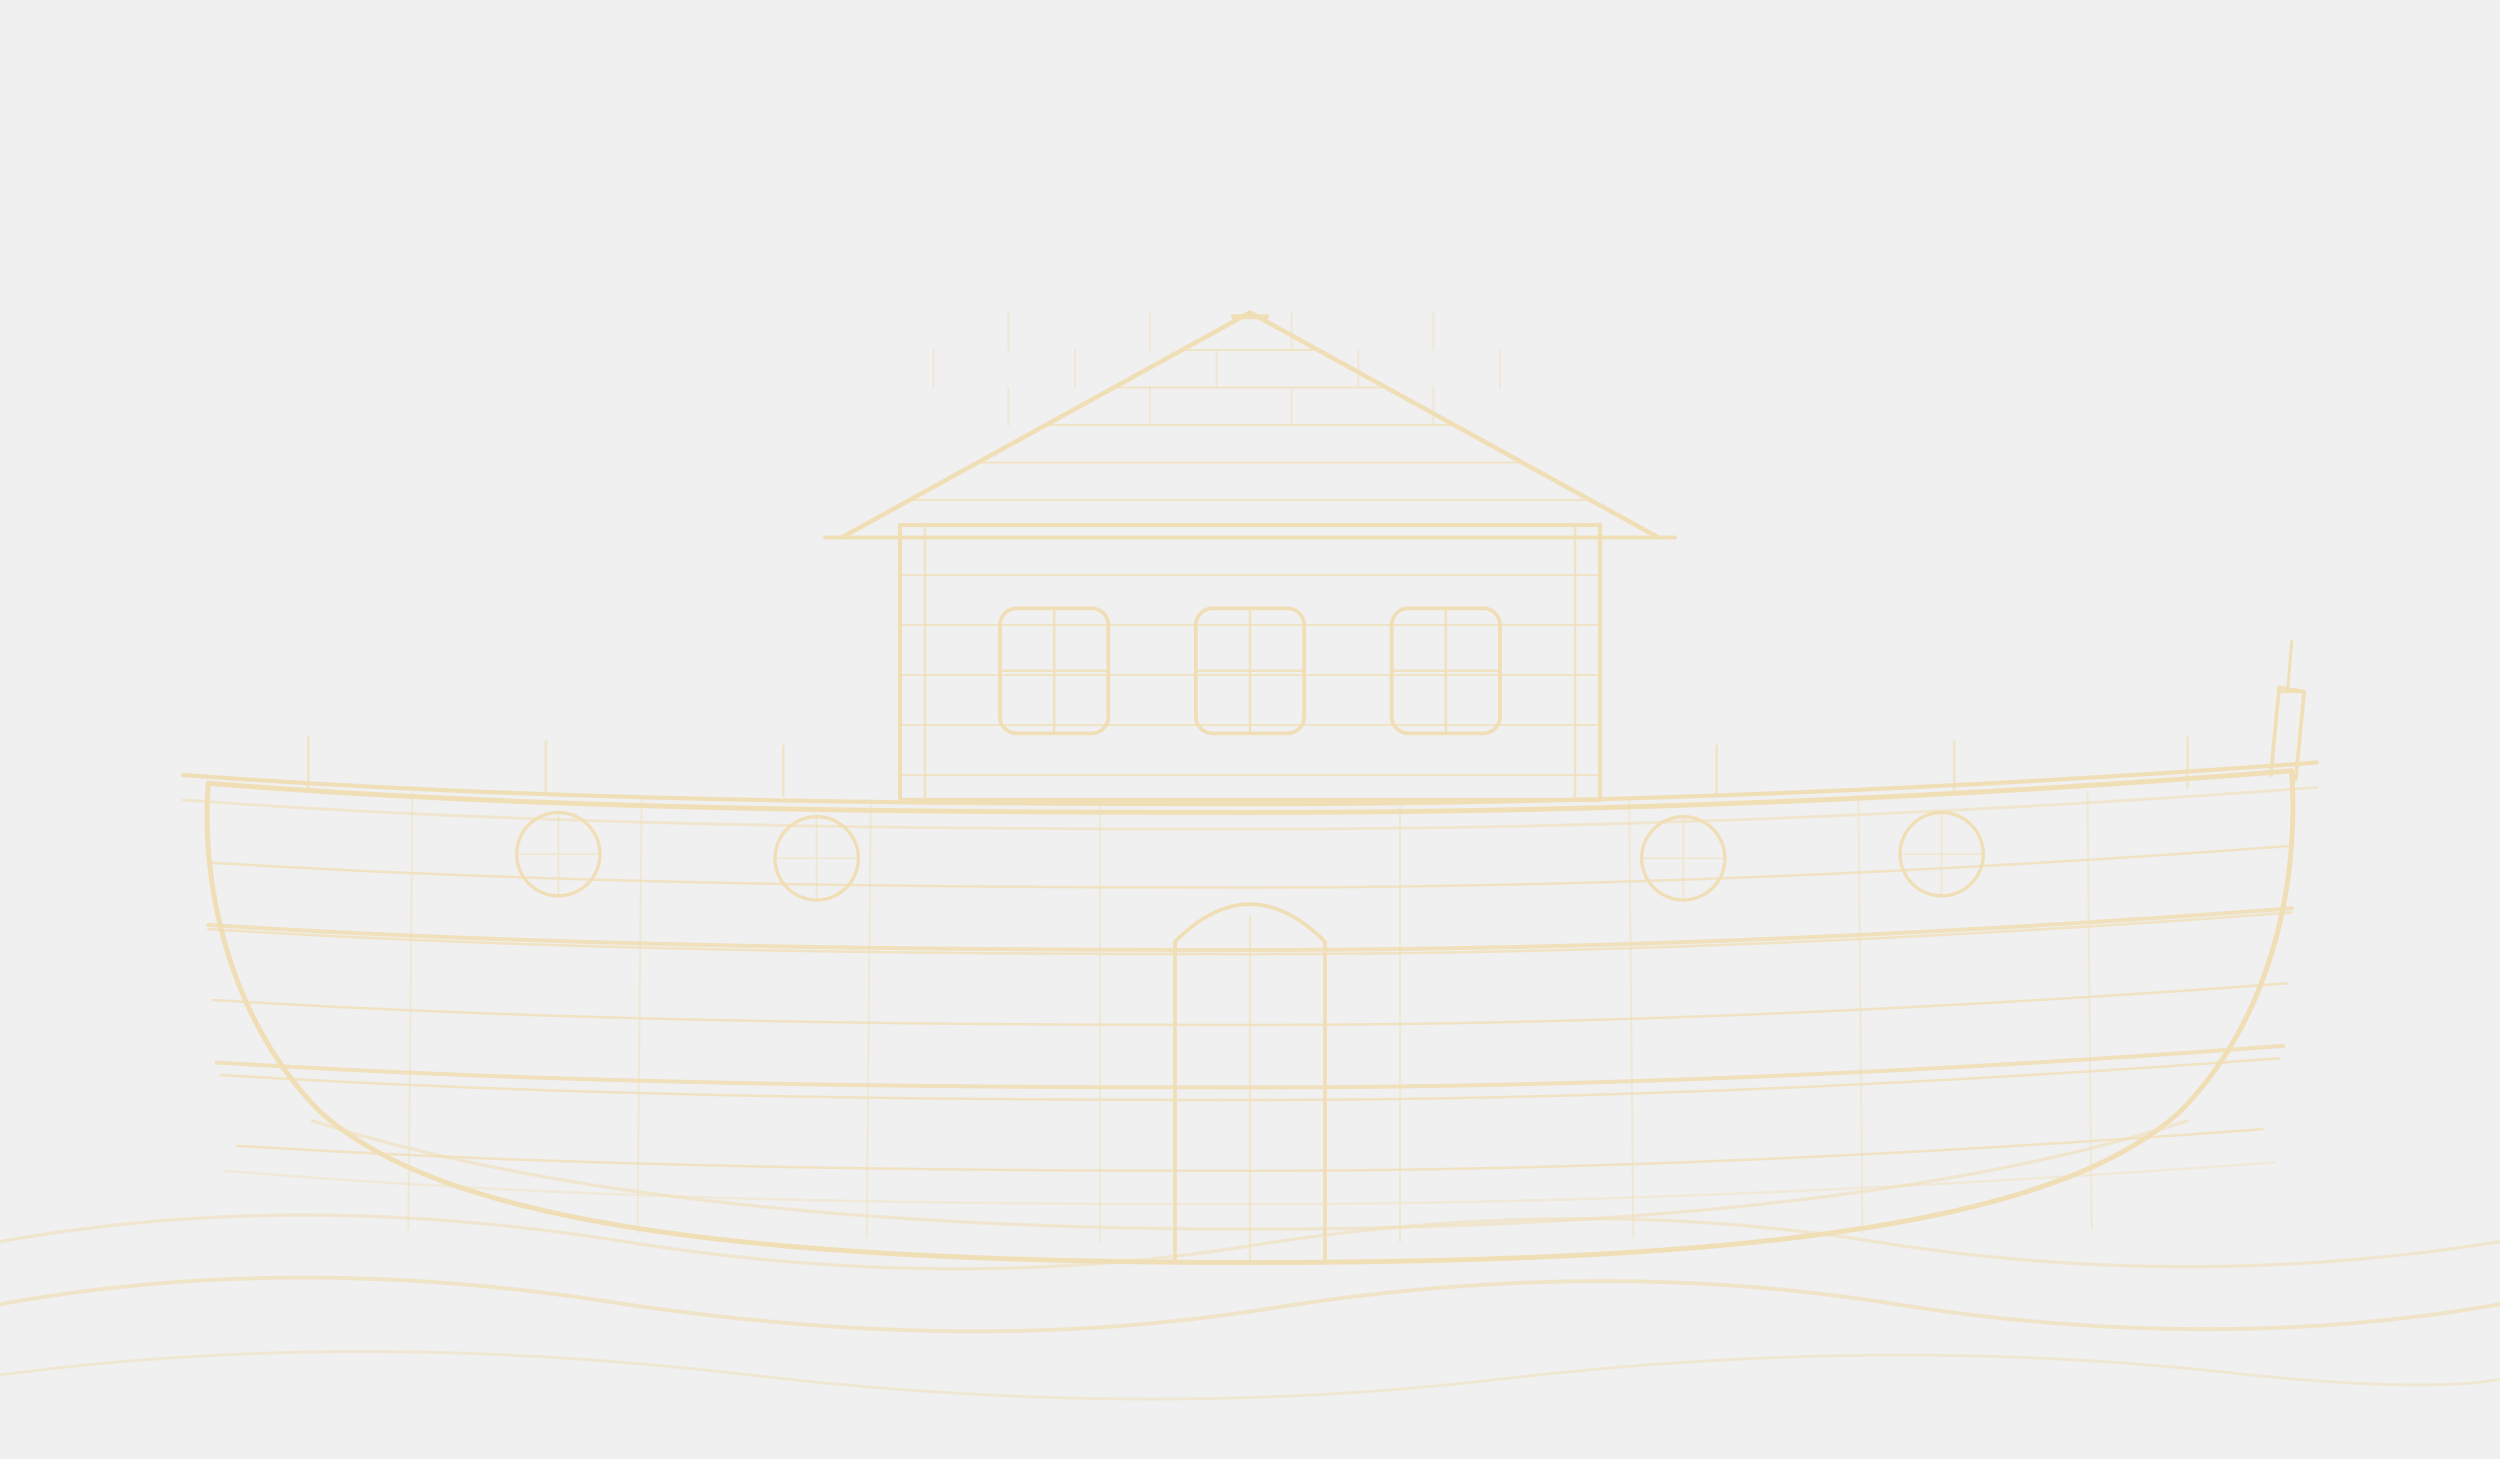
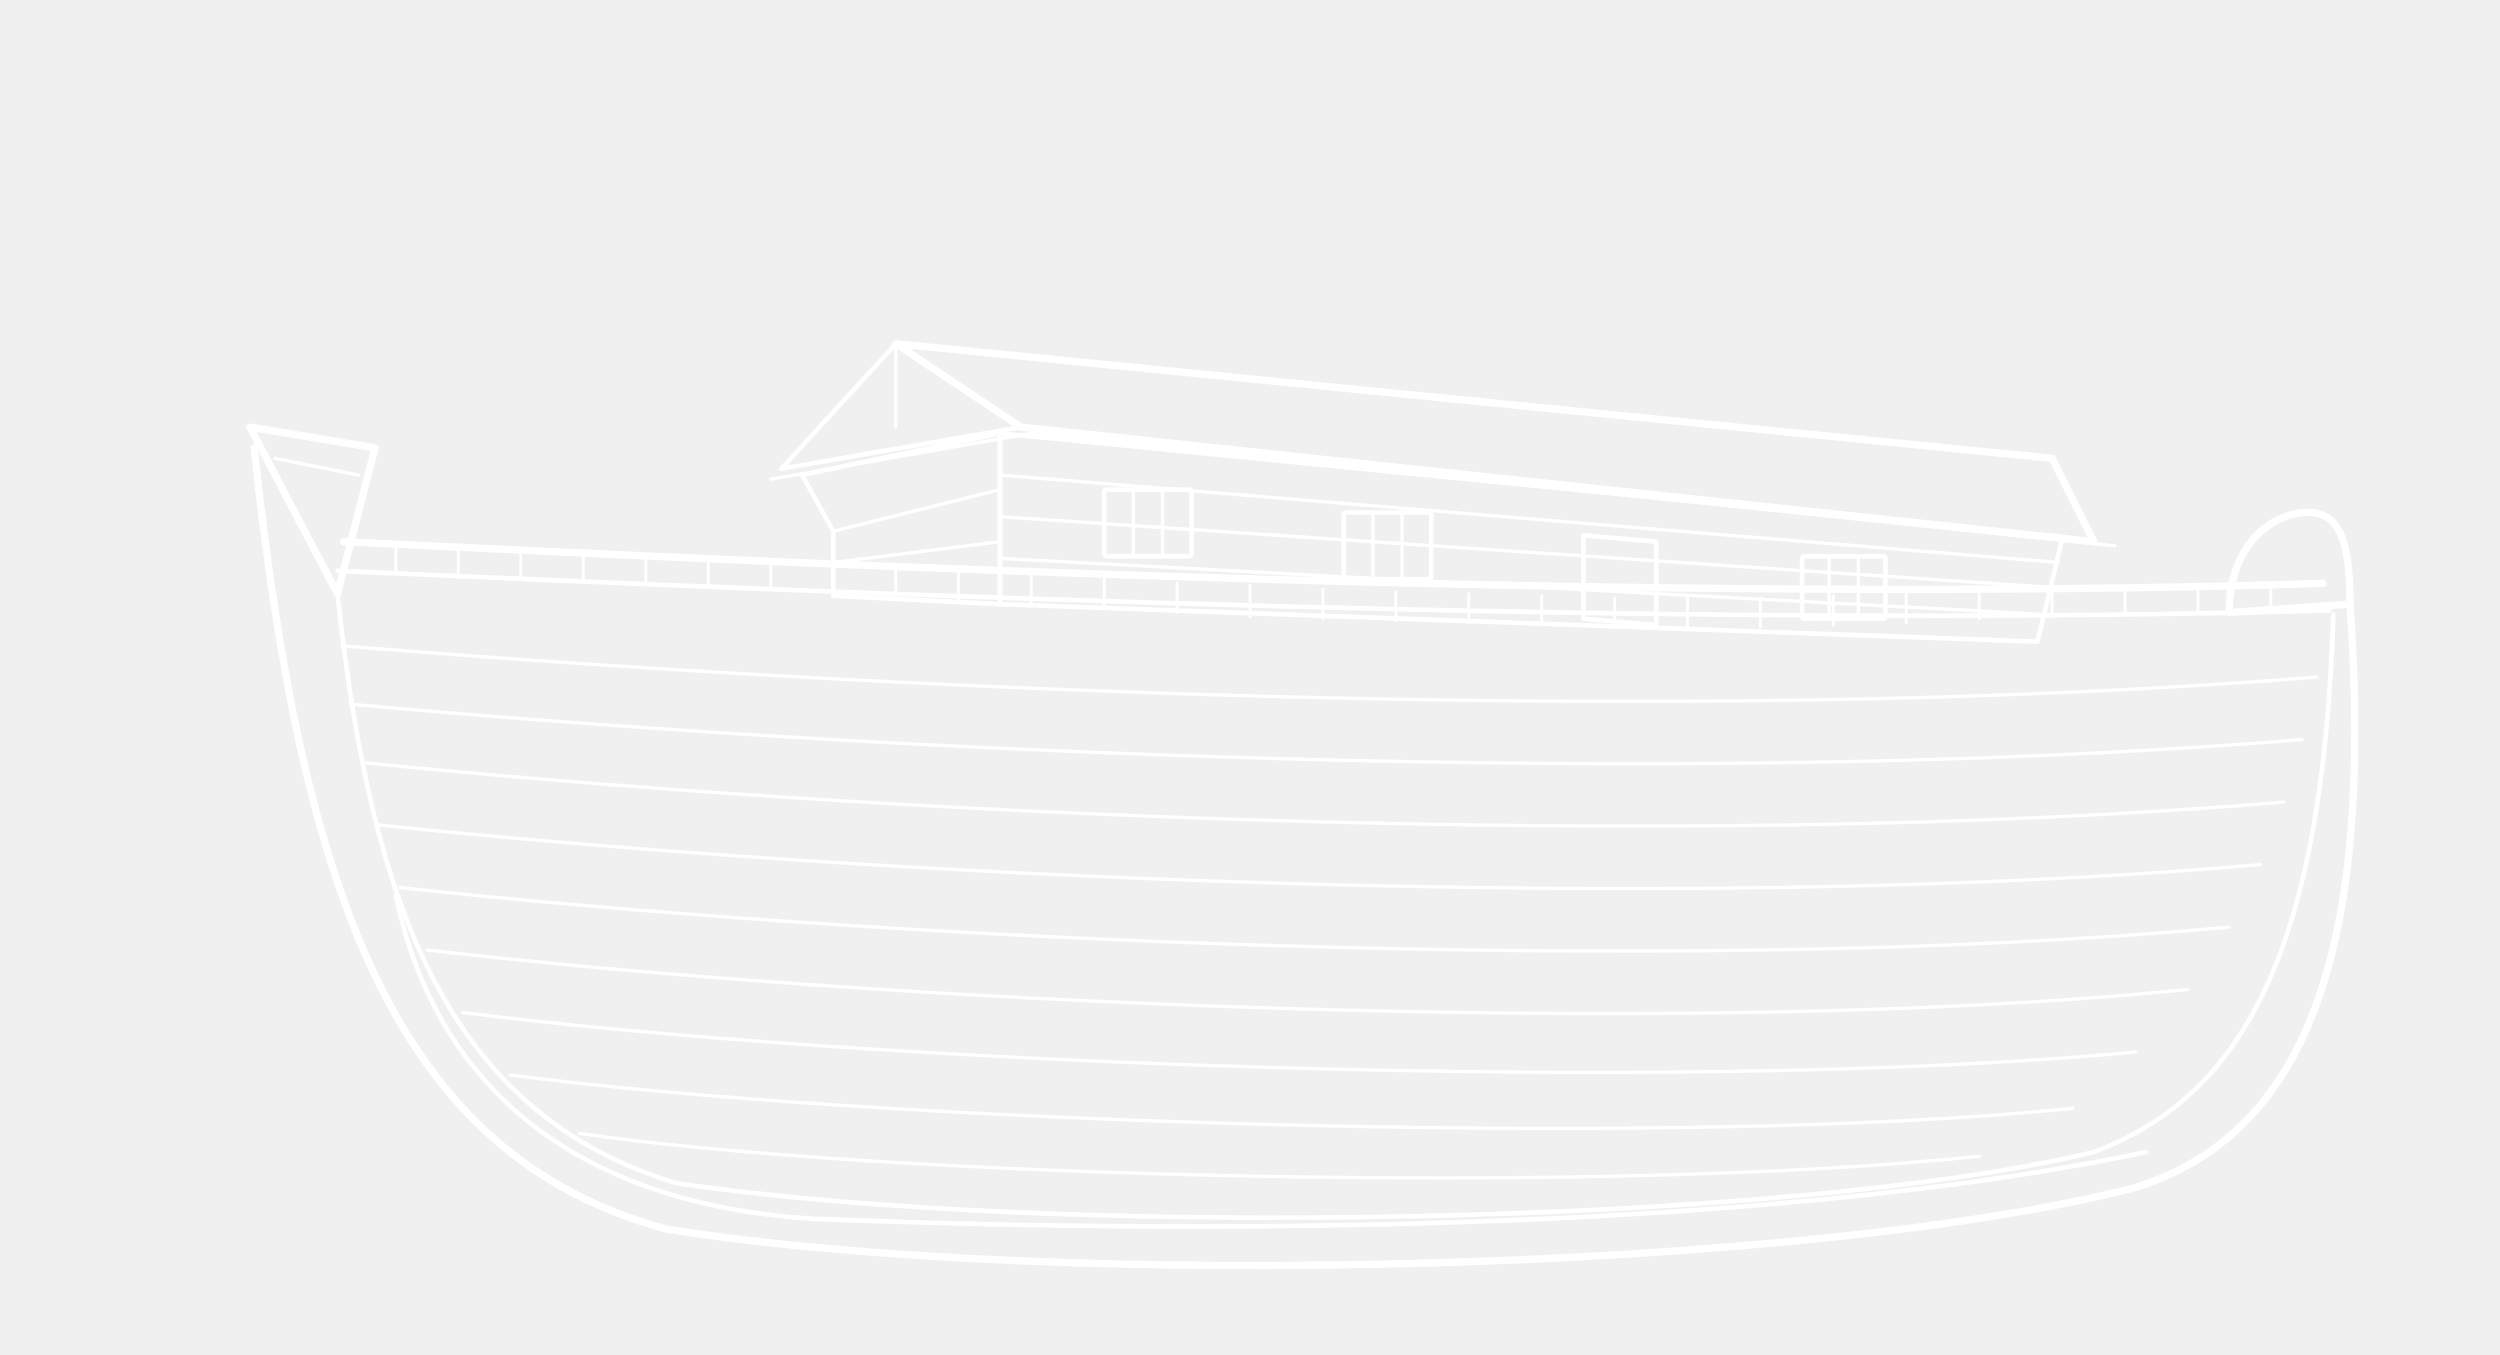
- <svg xmlns="http://www.w3.org/2000/svg" width="1200" height="700" viewBox="0 0 1200 700" fill="none" stroke="#F0DEB6" stroke-linecap="round" stroke-linejoin="round">
-   <path d="M100 376 C250 388 420 390 600 390 C780 390 950 382 1100 370 C1104 428 1088 492 1046 534 C990 584 860 606 600 606 C340 606 210 584 154 534 C112 492 96 428 100 376 Z" stroke-width="2.4" />
-   <path d="M150 538 C280 580 460 590 600 590 C740 590 920 580 1050 538" stroke-width="1.6" opacity=".55" />
-   <path d="M108 562 C276 576 438 578 600 578 C762 578 924 570 1092 558" stroke-width="1.2" opacity=".4" />
-   <g stroke-width="1.2" opacity=".78">
-     <path d="M100 414 C260 424 430 426 600 426 C770 426 940 418 1100 406" />
-     <path d="M100 446 C260 456 430 458 600 458 C770 458 940 450 1100 438" />
-     <path d="M102 480 C264 490 432 492 600 492 C768 492 936 484 1098 472" />
-     <path d="M106 516 C268 526 434 528 600 528 C766 528 932 520 1094 508" />
-     <path d="M114 550 C276 560 438 562 600 562 C762 562 924 554 1086 542" />
+ <svg xmlns="http://www.w3.org/2000/svg" viewBox="0 0 1200 650" width="100%" height="100%">
+   <defs>
+     <style>
+       .hull-thick { fill: none; stroke: #ffffff; stroke-width: 3.5; stroke-linecap: round; stroke-linejoin: round; }
+       .hull-med   { fill: none; stroke: #ffffff; stroke-width: 2.2; stroke-linecap: round; stroke-linejoin: round; }
+       .hull-thin  { fill: none; stroke: #ffffff; stroke-width: 1.6; stroke-linecap: round; stroke-linejoin: round; }
+       .deck-post  { fill: none; stroke: #ffffff; stroke-width: 1.4; stroke-linecap: round; }
+     </style>
+   </defs>
+   <g id="ark-graphic" transform="translate(40, 20)">
+     <path class="hull-thick" d="M 390 145 L 945 200 L 965 240 L 450 185 Z" />
+     <path class="hull-med" d="M 335 205 L 390 145 L 450 185 Z" />
+     <line class="hull-thin" x1="390" y1="145" x2="390" y2="185" />
+     <line class="hull-thin" x1="330" y1="210" x2="455" y2="188" />
+     <line class="hull-thin" x1="455" y1="188" x2="975" y2="242" />
+     <path class="hull-med" d="M 345 208 L 440 188 L 440 270 L 360 266 L 360 235 Z" />
+     <line class="hull-thin" x1="360" y1="235" x2="440" y2="215" />
+     <line class="hull-thin" x1="360" y1="250" x2="440" y2="240" />
+     <path class="hull-med" d="M 440 188 L 950 238 L 938 288 L 440 270 Z" />
+     <line class="hull-thin" x1="440" y1="208" x2="948" y2="250" />
+     <line class="hull-thin" x1="440" y1="228" x2="945" y2="262" />
+     <line class="hull-thin" x1="440" y1="248" x2="942" y2="275" />
+     <rect class="hull-med" x="490" y="215" width="42" height="32" rx="1" />
+     <line class="hull-thin" x1="504" y1="215" x2="504" y2="247" />
+     <line class="hull-thin" x1="518" y1="215" x2="518" y2="247" />
+     <rect class="hull-med" x="605" y="226" width="42" height="32" rx="1" />
+     <line class="hull-thin" x1="619" y1="226" x2="619" y2="258" />
+     <line class="hull-thin" x1="633" y1="226" x2="633" y2="258" />
+     <path class="hull-med" d="M 720 277 L 720 237 L 755 240 L 755 280 Z" />
+     <rect class="hull-med" x="825" y="247" width="40" height="30" rx="1" />
+     <line class="hull-thin" x1="838" y1="247" x2="838" y2="277" />
+     <line class="hull-thin" x1="852" y1="247" x2="852" y2="277" />
+     <path class="hull-thick" d="M 125 240 C 370 252, 760 270, 1075 260" />
+     <path class="hull-med" d="M 122 254 C 370 265, 760 282, 1078 273" />
+     <g class="deck-post">
+       <line x1="150" y1="241" x2="150" y2="255" />
+       <line x1="180" y1="242" x2="180" y2="256" />
+       <line x1="210" y1="243" x2="210" y2="257" />
+       <line x1="240" y1="244" x2="240" y2="258" />
+       <line x1="270" y1="246" x2="270" y2="260" />
+       <line x1="300" y1="247" x2="300" y2="261" />
+       <line x1="330" y1="249" x2="330" y2="263" />
+       <line x1="360" y1="250" x2="360" y2="264" />
+       <line x1="390" y1="252" x2="390" y2="266" />
+       <line x1="420" y1="254" x2="420" y2="268" />
+       <line x1="455" y1="256" x2="455" y2="270" />
+       <line x1="490" y1="258" x2="490" y2="272" />
+       <line x1="525" y1="260" x2="525" y2="274" />
+       <line x1="560" y1="261" x2="560" y2="276" />
+       <line x1="595" y1="263" x2="595" y2="277" />
+       <line x1="630" y1="264" x2="630" y2="278" />
+       <line x1="665" y1="265" x2="665" y2="279" />
+       <line x1="700" y1="266" x2="700" y2="280" />
+       <line x1="735" y1="267" x2="735" y2="281" />
+       <line x1="770" y1="267" x2="770" y2="281" />
+       <line x1="805" y1="267" x2="805" y2="281" />
+       <line x1="840" y1="266" x2="840" y2="280" />
+       <line x1="875" y1="265" x2="875" y2="279" />
+       <line x1="910" y1="264" x2="910" y2="277" />
+       <line x1="945" y1="263" x2="945" y2="276" />
+       <line x1="980" y1="262" x2="980" y2="275" />
+       <line x1="1015" y1="261" x2="1015" y2="274" />
+       <line x1="1050" y1="260" x2="1050" y2="273" />
+     </g>
+     <path class="hull-thick" d="M 80 185 L 140 195 L 122 265 L 80 185 Z" />
+     <line class="hull-thin" x1="92" y1="200" x2="132" y2="208" />
+     <path class="hull-thick" d="M 1030 274 C 1030 242, 1050 226, 1068 226 C 1084 226, 1088 242, 1088 270 Z" />
+     <path class="hull-thick" d="M 82 195 C 105 410, 150 535, 280 570 C 470 600, 830 590, 985 550 C 1065 525, 1100 440, 1088 270" />
+     <path class="hull-med" d="M 122 265 C 138 415, 175 515, 285 548 C 470 575, 820 568, 965 533 C 1040 505, 1075 430, 1080 275" />
+     <path class="hull-thin" d="M 124 290 C 370 310, 760 330, 1072 305" />
+     <path class="hull-thin" d="M 128 318 C 370 340, 760 360, 1065 335" />
+     <path class="hull-thin" d="M 134 346 C 370 370, 760 390, 1056 365" />
+     <path class="hull-thin" d="M 142 376 C 370 400, 760 420, 1045 395" />
+     <path class="hull-thin" d="M 152 406 C 370 430, 760 450, 1030 425" />
+     <path class="hull-thin" d="M 165 436 C 370 460, 760 480, 1010 455" />
+     <path class="hull-thin" d="M 182 466 C 370 490, 760 506, 985 485" />
+     <path class="hull-thin" d="M 205 496 C 370 518, 760 532, 955 512" />
+     <path class="hull-thin" d="M 238 524 C 380 545, 730 554, 910 535" />
+     <path class="hull-med" d="M 150 410 C 170 505, 240 558, 350 565 C 600 575, 840 565, 990 533" />
  </g>
-   <path d="M100 444 C260 454 430 456 600 456 C770 456 940 448 1100 436" stroke-width="1.9" opacity=".92" />
-   <path d="M104 510 C264 520 434 522 600 522 C766 522 936 514 1096 502" stroke-width="1.9" opacity=".92" />
-   <g stroke-width="1" opacity=".45">
-     <path d="M198 380 L196 590" />
-     <path d="M308 382 L306 592" />
-     <path d="M418 384 L416 594" />
-     <path d="M528 386 L528 596" />
-     <path d="M672 386 L672 596" />
-     <path d="M782 384 L784 594" />
-     <path d="M892 382 L894 592" />
-     <path d="M1002 380 L1004 590" />
-   </g>
-   <path d="M1090 372 L1094 330 L1106 332 L1102 374" stroke-width="1.8" />
-   <path d="M1094 332 L1106 332" stroke-width="1.4" />
-   <path d="M1098 332 L1100 308" stroke-width="1.4" />
-   <g stroke-width="1.2" opacity=".7">
-     <path d="M148 354 V378" />
-     <path d="M262 356 V380" />
-     <path d="M376 358 V382" />
-     <path d="M824 358 V382" />
-     <path d="M938 356 V380" />
-     <path d="M1050 354 V378" />
-   </g>
-   <path d="M88 372 C250 384 430 386 600 386 C770 386 950 378 1112 366" stroke-width="2" />
-   <path d="M88 384 C250 396 430 398 600 398 C770 398 950 390 1112 378" stroke-width="1.4" opacity=".6" />
-   <path d="M432 252 H768 V384 H432 Z" stroke-width="2" />
-   <g stroke-width="1" opacity=".7">
-     <path d="M432 276 H768" />
-     <path d="M432 300 H768" />
-     <path d="M432 324 H768" />
-     <path d="M432 348 H768" />
-     <path d="M432 372 H768" />
-   </g>
-   <path d="M444 252 V384" stroke-width="1.2" opacity=".75" />
-   <path d="M756 252 V384" stroke-width="1.2" opacity=".75" />
-   <path d="M404 258 L600 150 L796 258" stroke-width="2.2" />
-   <g stroke-width="1" opacity=".7">
-     <path d="M438 240 H762" />
-     <path d="M470 222 H730" />
-     <path d="M504 204 H696" />
-     <path d="M537 186 H663" />
-     <path d="M570 168 H630" />
-   </g>
-   <g stroke-width="0.9" opacity=".5">
-     <path d="M484 150 V168" />
-     <path d="M552 150 V168" />
-     <path d="M620 150 V168" />
-     <path d="M688 150 V168" />
-     <path d="M448 168 V186" />
-     <path d="M516 168 V186" />
-     <path d="M584 168 V186" />
-     <path d="M652 168 V186" />
-     <path d="M720 168 V186" />
-     <path d="M484 186 V204" />
-     <path d="M552 186 V204" />
-     <path d="M620 186 V204" />
-     <path d="M688 186 V204" />
-   </g>
-   <path d="M592 152 L608 152" stroke-width="2.4" />
-   <path d="M396 258 H804" stroke-width="1.8" />
-   <g stroke-width="1.8">
-     <rect x="480" y="292" width="52" height="60" rx="8" />
-     <rect x="574" y="292" width="52" height="60" rx="8" />
-     <rect x="668" y="292" width="52" height="60" rx="8" />
-   </g>
-   <g stroke-width="1.2" opacity=".85">
-     <path d="M506 292 V352" />
-     <path d="M480 322 H532" />
-     <path d="M600 292 V352" />
-     <path d="M574 322 H626" />
-     <path d="M694 292 V352" />
-     <path d="M668 322 H720" />
-   </g>
-   <g stroke-width="1.6">
-     <circle cx="268" cy="410" r="20" />
-     <circle cx="392" cy="412" r="20" />
-     <circle cx="808" cy="412" r="20" />
-     <circle cx="932" cy="410" r="20" />
-   </g>
-   <g stroke-width="0.9" opacity=".5">
-     <path d="M248 410 H288" />
-     <path d="M372 412 H412" />
-     <path d="M788 412 H828" />
-     <path d="M912 410 H952" />
-     <path d="M268 390 V430" />
-     <path d="M392 392 V432" />
-     <path d="M808 392 V432" />
-     <path d="M932 390 V430" />
-   </g>
-   <path d="M564 606 V452 Q600 416 636 452 V606" stroke-width="1.8" />
-   <path d="M600 440 V606" stroke-width="1" opacity=".6" />
-   <g opacity=".55">
-     <path d="M0 596 C100 578 200 580 300 596 C400 612 500 614 600 598 C700 582 800 580 900 596 C1000 612 1100 612 1200 596" stroke-width="1.6" />
-   </g>
-   <path d="M0 626 C100 608 200 610 300 626 C410 642 510 644 610 628 C710 612 810 610 910 626 C1010 642 1110 642 1200 626" stroke-width="1.9" opacity=".7" />
-   <path d="M0 660 C120 644 240 646 360 660 C480 674 600 676 720 662 C840 648 960 646 1080 660 C1140 666 1180 666 1200 662" stroke-width="1.4" opacity=".5" />
</svg>
